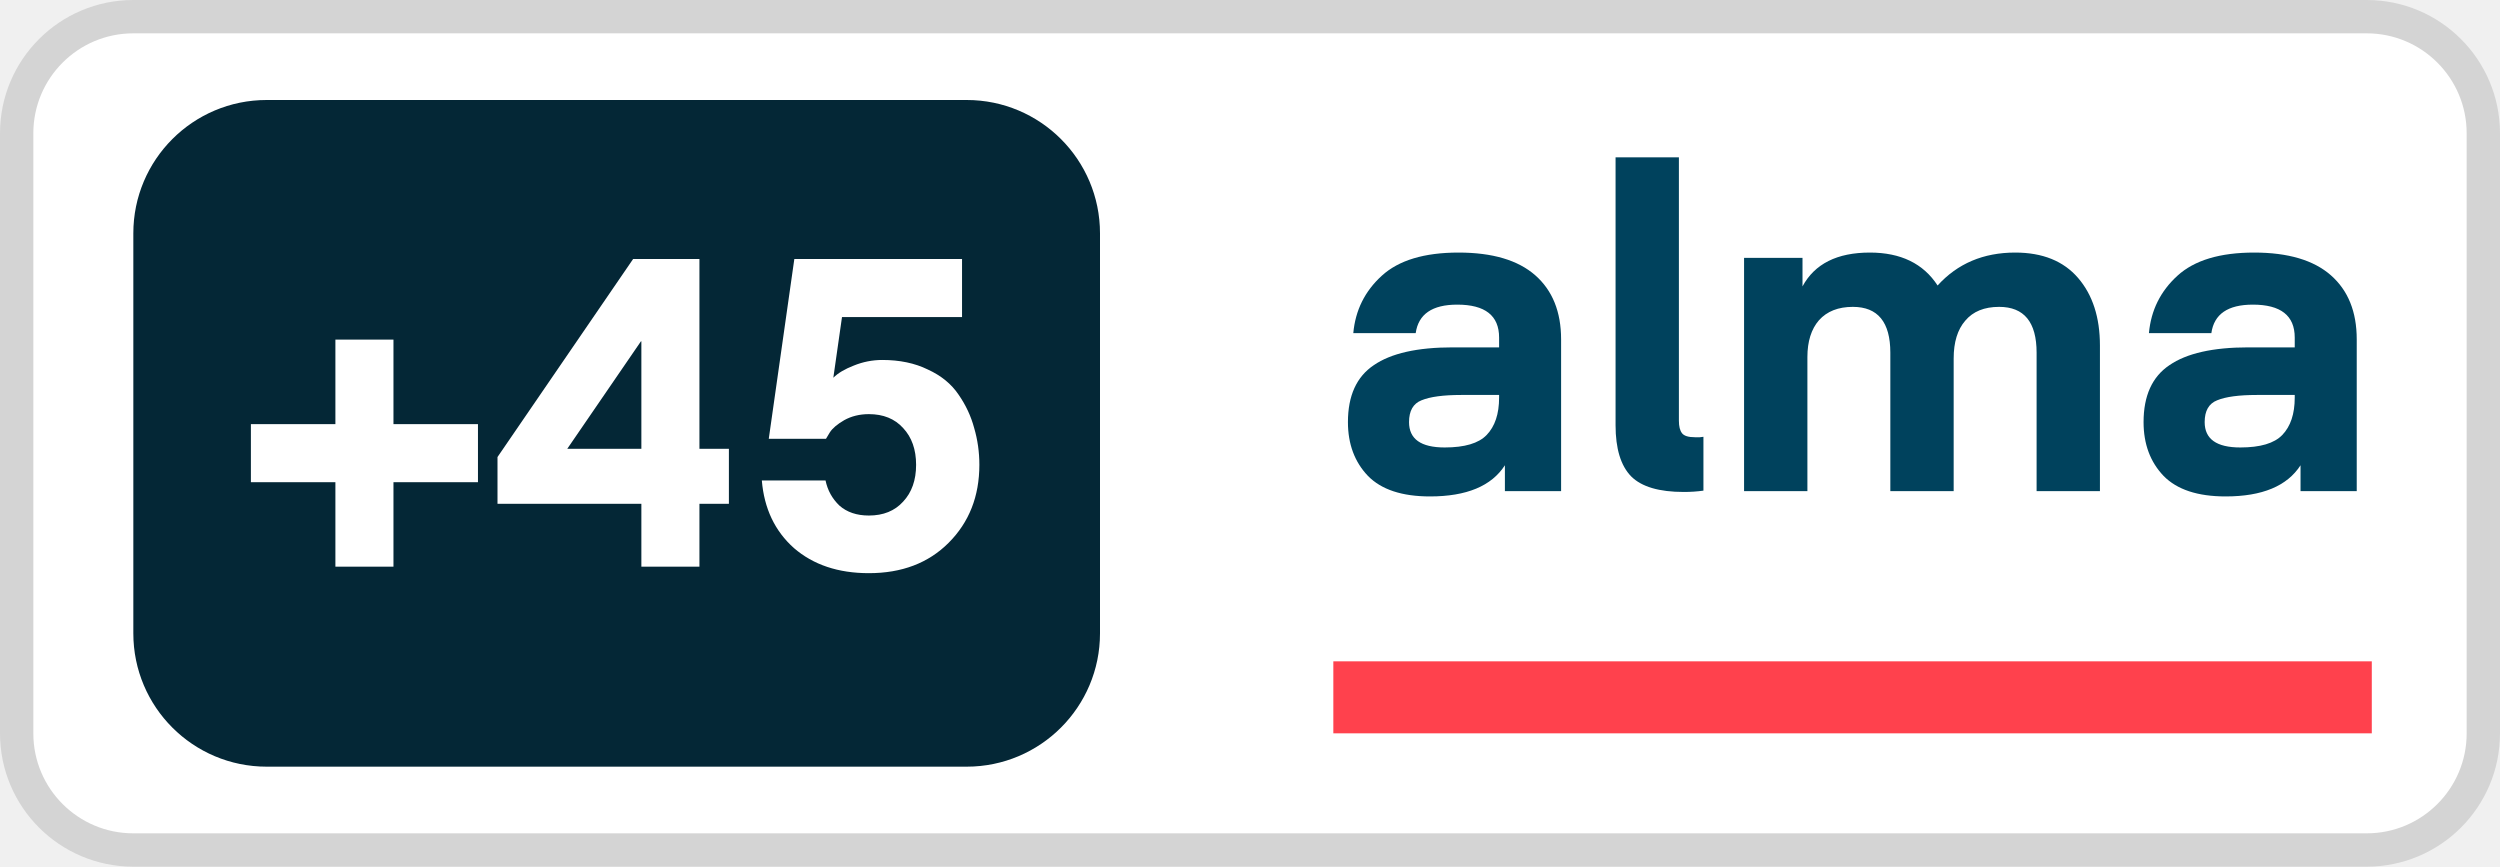
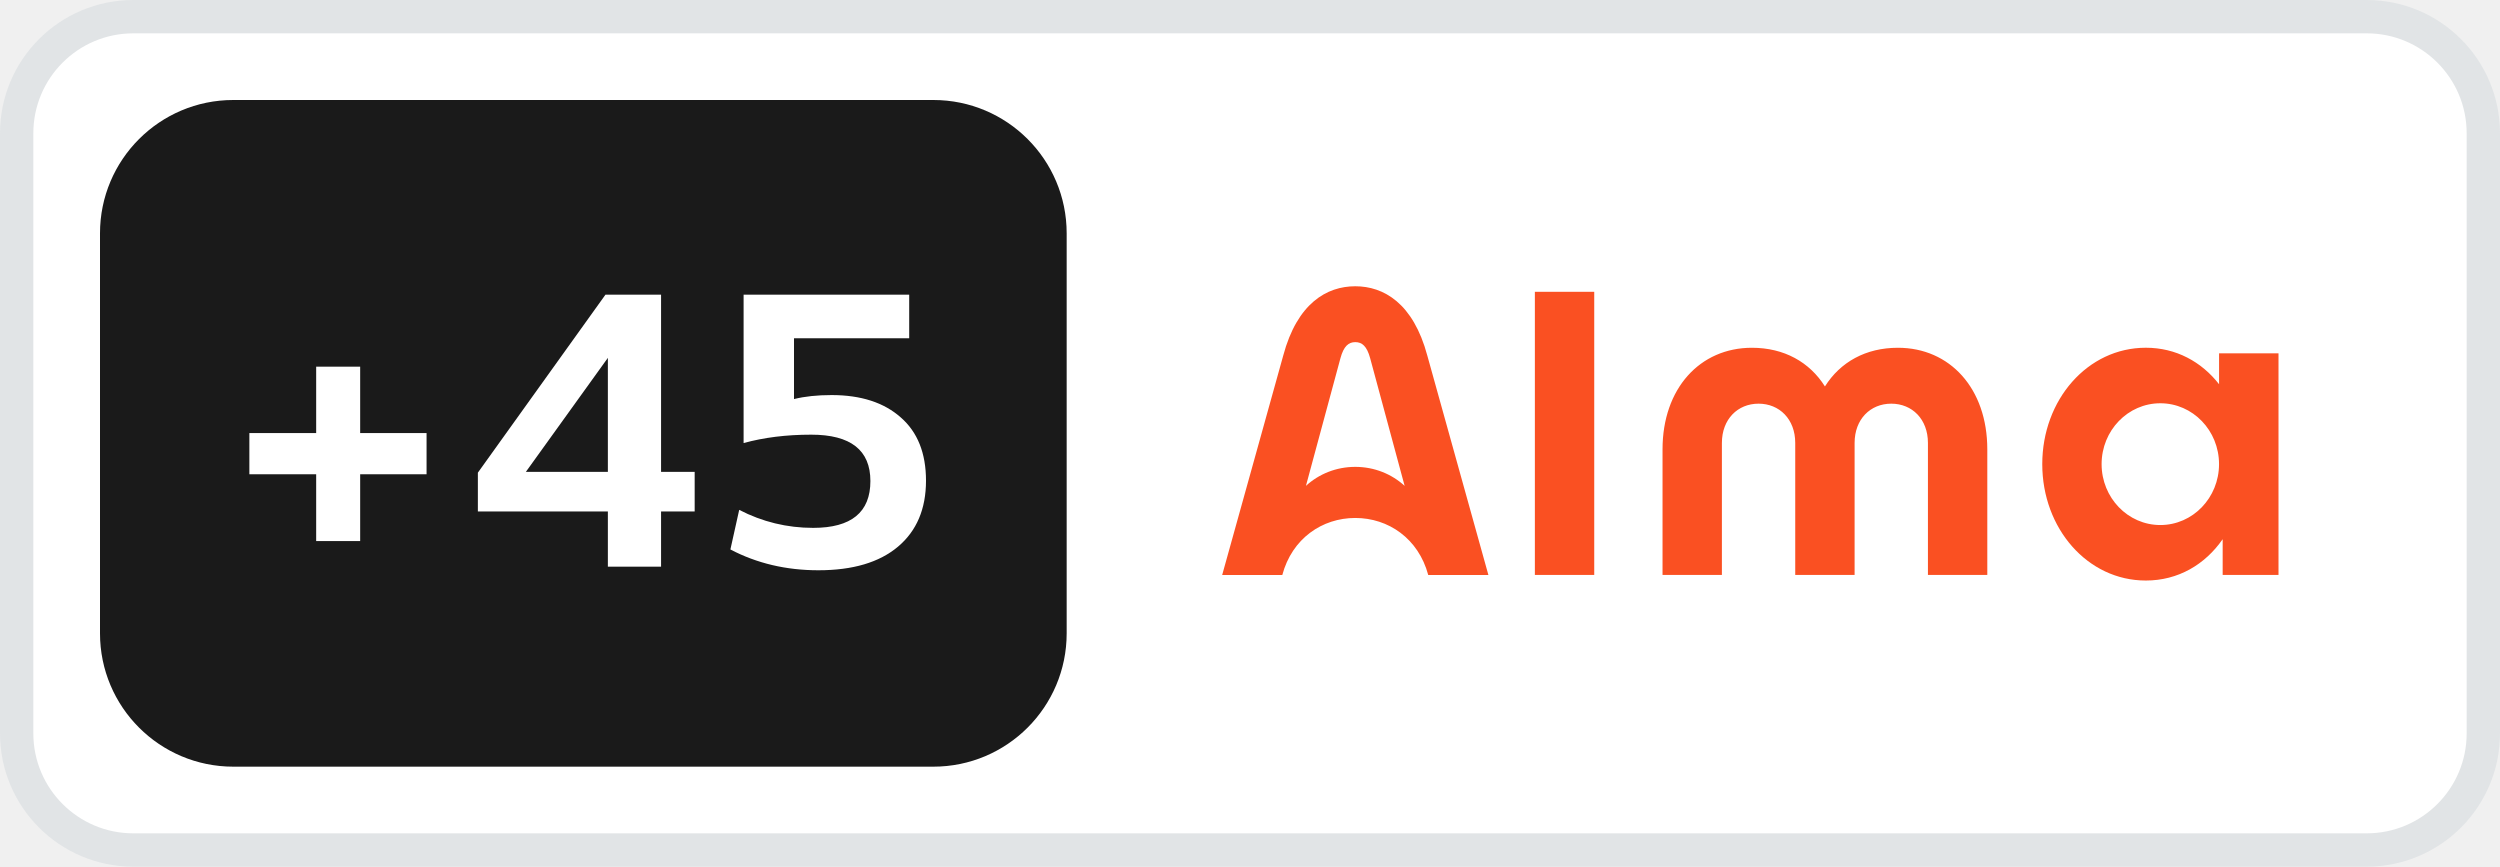
<svg xmlns="http://www.w3.org/2000/svg" width="75" height="26" viewBox="0 0 75 26" fill="none">
  <rect x="0.5" y="0.5" width="74" height="25" rx="3.5" fill="white" />
-   <rect x="4" y="3" width="29" height="20" rx="4" fill="#042736" />
-   <path d="M10.062 10.188H11.804V12.723H14.339V14.465H11.804V17H10.062V14.465H7.527V12.723H10.062V10.188ZM21.867 13.464V15.115H20.983V17H19.241V15.115H14.925V13.711L18.994 7.77H20.983V13.464H21.867ZM19.241 10.24H19.228L17.018 13.464H19.241V10.24ZM23.063 13.165L23.83 7.77H28.861V9.512H25.26L25 11.332C25.139 11.193 25.343 11.072 25.611 10.968C25.889 10.855 26.174 10.799 26.469 10.799C26.989 10.799 27.444 10.894 27.834 11.085C28.233 11.267 28.541 11.518 28.757 11.839C28.974 12.151 29.13 12.485 29.225 12.84C29.329 13.195 29.381 13.564 29.381 13.945C29.381 14.89 29.073 15.67 28.458 16.285C27.852 16.892 27.054 17.195 26.066 17.195C25.148 17.195 24.398 16.944 23.817 16.441C23.245 15.93 22.924 15.254 22.855 14.413H24.766C24.827 14.708 24.965 14.959 25.182 15.167C25.407 15.366 25.702 15.466 26.066 15.466C26.5 15.466 26.842 15.327 27.093 15.05C27.353 14.773 27.483 14.404 27.483 13.945C27.483 13.486 27.353 13.117 27.093 12.84C26.842 12.563 26.5 12.424 26.066 12.424C25.789 12.424 25.542 12.485 25.325 12.606C25.117 12.727 24.974 12.849 24.896 12.97L24.779 13.165H23.063Z" fill="white" />
-   <g clip-path="url(#clip0_15874_43105)">
-     <path d="M44.973 11.929V11.849H43.836C43.301 11.849 42.904 11.902 42.645 12.009C42.396 12.107 42.271 12.325 42.271 12.663C42.271 13.171 42.627 13.424 43.341 13.424C43.939 13.424 44.358 13.3 44.599 13.05C44.848 12.792 44.973 12.419 44.973 11.929ZM42.9 14.893C42.061 14.893 41.441 14.688 41.04 14.279C40.639 13.86 40.438 13.322 40.438 12.663C40.438 11.871 40.697 11.302 41.214 10.955C41.731 10.599 42.52 10.421 43.582 10.421H44.973V10.127C44.973 9.468 44.554 9.139 43.716 9.139C42.967 9.139 42.552 9.424 42.471 9.993H40.599C40.661 9.308 40.946 8.734 41.455 8.271C41.963 7.808 42.73 7.577 43.756 7.577C44.773 7.577 45.539 7.804 46.057 8.258C46.574 8.712 46.833 9.353 46.833 10.18V14.733H45.147V13.958C44.746 14.581 43.997 14.893 42.9 14.893Z" fill="#00425D" />
-     <path d="M51.103 13.104V14.719C50.915 14.746 50.719 14.759 50.514 14.759C49.774 14.759 49.248 14.604 48.935 14.292C48.623 13.972 48.467 13.46 48.467 12.757V4.72H50.367V12.623C50.367 12.792 50.398 12.917 50.461 12.997C50.523 13.077 50.652 13.117 50.849 13.117C50.893 13.117 50.942 13.117 50.996 13.117C51.058 13.108 51.094 13.104 51.103 13.104Z" fill="#00425D" />
-     <path d="M58.61 10.754V14.733H56.71V10.581C56.71 9.664 56.336 9.206 55.586 9.206C55.149 9.206 54.81 9.339 54.57 9.606C54.338 9.873 54.222 10.243 54.222 10.714V14.733H52.322V7.737H54.075V8.592C54.44 7.915 55.114 7.577 56.095 7.577C57.022 7.577 57.7 7.906 58.128 8.565C58.726 7.906 59.502 7.577 60.456 7.577C61.277 7.577 61.905 7.831 62.342 8.338C62.779 8.845 62.998 9.522 62.998 10.367V14.733H61.098V10.581C61.098 9.664 60.724 9.206 59.974 9.206C59.529 9.206 59.19 9.344 58.958 9.62C58.726 9.887 58.61 10.265 58.61 10.754Z" fill="#00425D" />
-     <path d="M68.842 11.929V11.849H67.705C67.17 11.849 66.773 11.902 66.514 12.009C66.265 12.107 66.14 12.325 66.14 12.663C66.14 13.171 66.496 13.424 67.21 13.424C67.808 13.424 68.227 13.3 68.468 13.05C68.717 12.792 68.842 12.419 68.842 11.929ZM66.769 14.893C65.93 14.893 65.31 14.688 64.909 14.279C64.508 13.86 64.307 13.322 64.307 12.663C64.307 11.871 64.566 11.302 65.083 10.955C65.6 10.599 66.389 10.421 67.451 10.421H68.842V10.127C68.842 9.468 68.423 9.139 67.585 9.139C66.835 9.139 66.421 9.424 66.341 9.993H64.468C64.53 9.308 64.815 8.734 65.324 8.271C65.832 7.808 66.599 7.577 67.625 7.577C68.641 7.577 69.409 7.804 69.926 8.258C70.443 8.712 70.702 9.353 70.702 10.18V14.733H69.016V13.958C68.615 14.581 67.866 14.893 66.769 14.893Z" fill="#00425D" />
-     <rect x="40" y="19.84" width="31.154" height="2.211" fill="#FF414D" />
-   </g>
-   <rect x="0.5" y="0.5" width="74" height="25" rx="3.5" stroke="#D4D4D4" />
-   <defs>
-     <clipPath id="clip0_15874_43105">
-       <rect width="31.154" height="18" fill="white" transform="translate(40 4)" />
-     </clipPath>
-   </defs>
+   <rect x="3" y="3" width="29" height="20" rx="4" fill="#1A1A1A" />
+   <path d="M9.485 14.228H7.481V12.992H9.485V11H10.805V12.992H12.797V14.228H10.805V16.232H9.485V14.228ZM19.832 17H18.236V15.344H14.336V14.18L18.164 8.84H19.832V14.156H20.84V15.344H19.832V17ZM18.236 10.736L15.776 14.156H18.236V10.736ZM24.396 15.836C25.54 15.836 26.112 15.368 26.112 14.432C26.112 13.504 25.52 13.04 24.336 13.04C23.592 13.04 22.916 13.124 22.308 13.292V8.84H27.276V10.148H23.82V11.972C24.14 11.892 24.516 11.852 24.948 11.852C25.828 11.852 26.52 12.076 27.024 12.524C27.528 12.964 27.78 13.596 27.78 14.42C27.78 15.268 27.5 15.928 26.94 16.4C26.38 16.872 25.584 17.108 24.552 17.108C23.584 17.108 22.704 16.9 21.912 16.484L22.176 15.296C22.872 15.656 23.612 15.836 24.396 15.836Z" fill="white" />
+   <path d="M66.572 10.6V11.527C66.046 10.853 65.282 10.432 64.375 10.432C62.625 10.432 61.268 11.995 61.268 13.924C61.268 15.853 62.625 17.416 64.375 17.416C65.346 17.416 66.153 16.935 66.68 16.176V17.249H68.355V10.6H66.572ZM64.81 15.751C63.837 15.751 63.048 14.933 63.048 13.924C63.048 12.915 63.837 12.098 64.81 12.098C65.783 12.098 66.571 12.915 66.571 13.924C66.571 14.933 65.783 15.751 64.81 15.751ZM46.046 8.755H47.827V17.248H46.046V8.755ZM49.876 13.48C49.876 11.652 51 10.433 52.557 10.433C53.523 10.433 54.287 10.862 54.748 11.593C55.209 10.862 55.972 10.433 56.938 10.433C58.495 10.433 59.619 11.652 59.619 13.48V17.249H57.838V13.288C57.838 12.575 57.364 12.11 56.738 12.11C56.111 12.11 55.638 12.576 55.638 13.288V17.249H53.857V13.288C53.857 12.575 53.383 12.11 52.757 12.11C52.131 12.11 51.657 12.576 51.657 13.288V17.249H49.876V13.48ZM42.82 10.67C42.398 9.092 41.507 8.588 40.658 8.588C39.809 8.588 38.917 9.092 38.496 10.67L36.665 17.25H38.469C38.763 16.151 39.669 15.539 40.658 15.539C41.647 15.539 42.553 16.152 42.847 17.25H44.652L42.82 10.67ZM40.658 14.006C40.083 14.006 39.562 14.223 39.178 14.576L40.213 10.747C40.312 10.381 40.459 10.264 40.659 10.264C40.859 10.264 41.006 10.381 41.105 10.747L42.139 14.576C41.755 14.223 41.233 14.006 40.658 14.006Z" fill="#FA5022" />
+   <rect x="0.5" y="0.5" width="74" height="25" rx="3.5" stroke="#E1E4E6" />
</svg>
